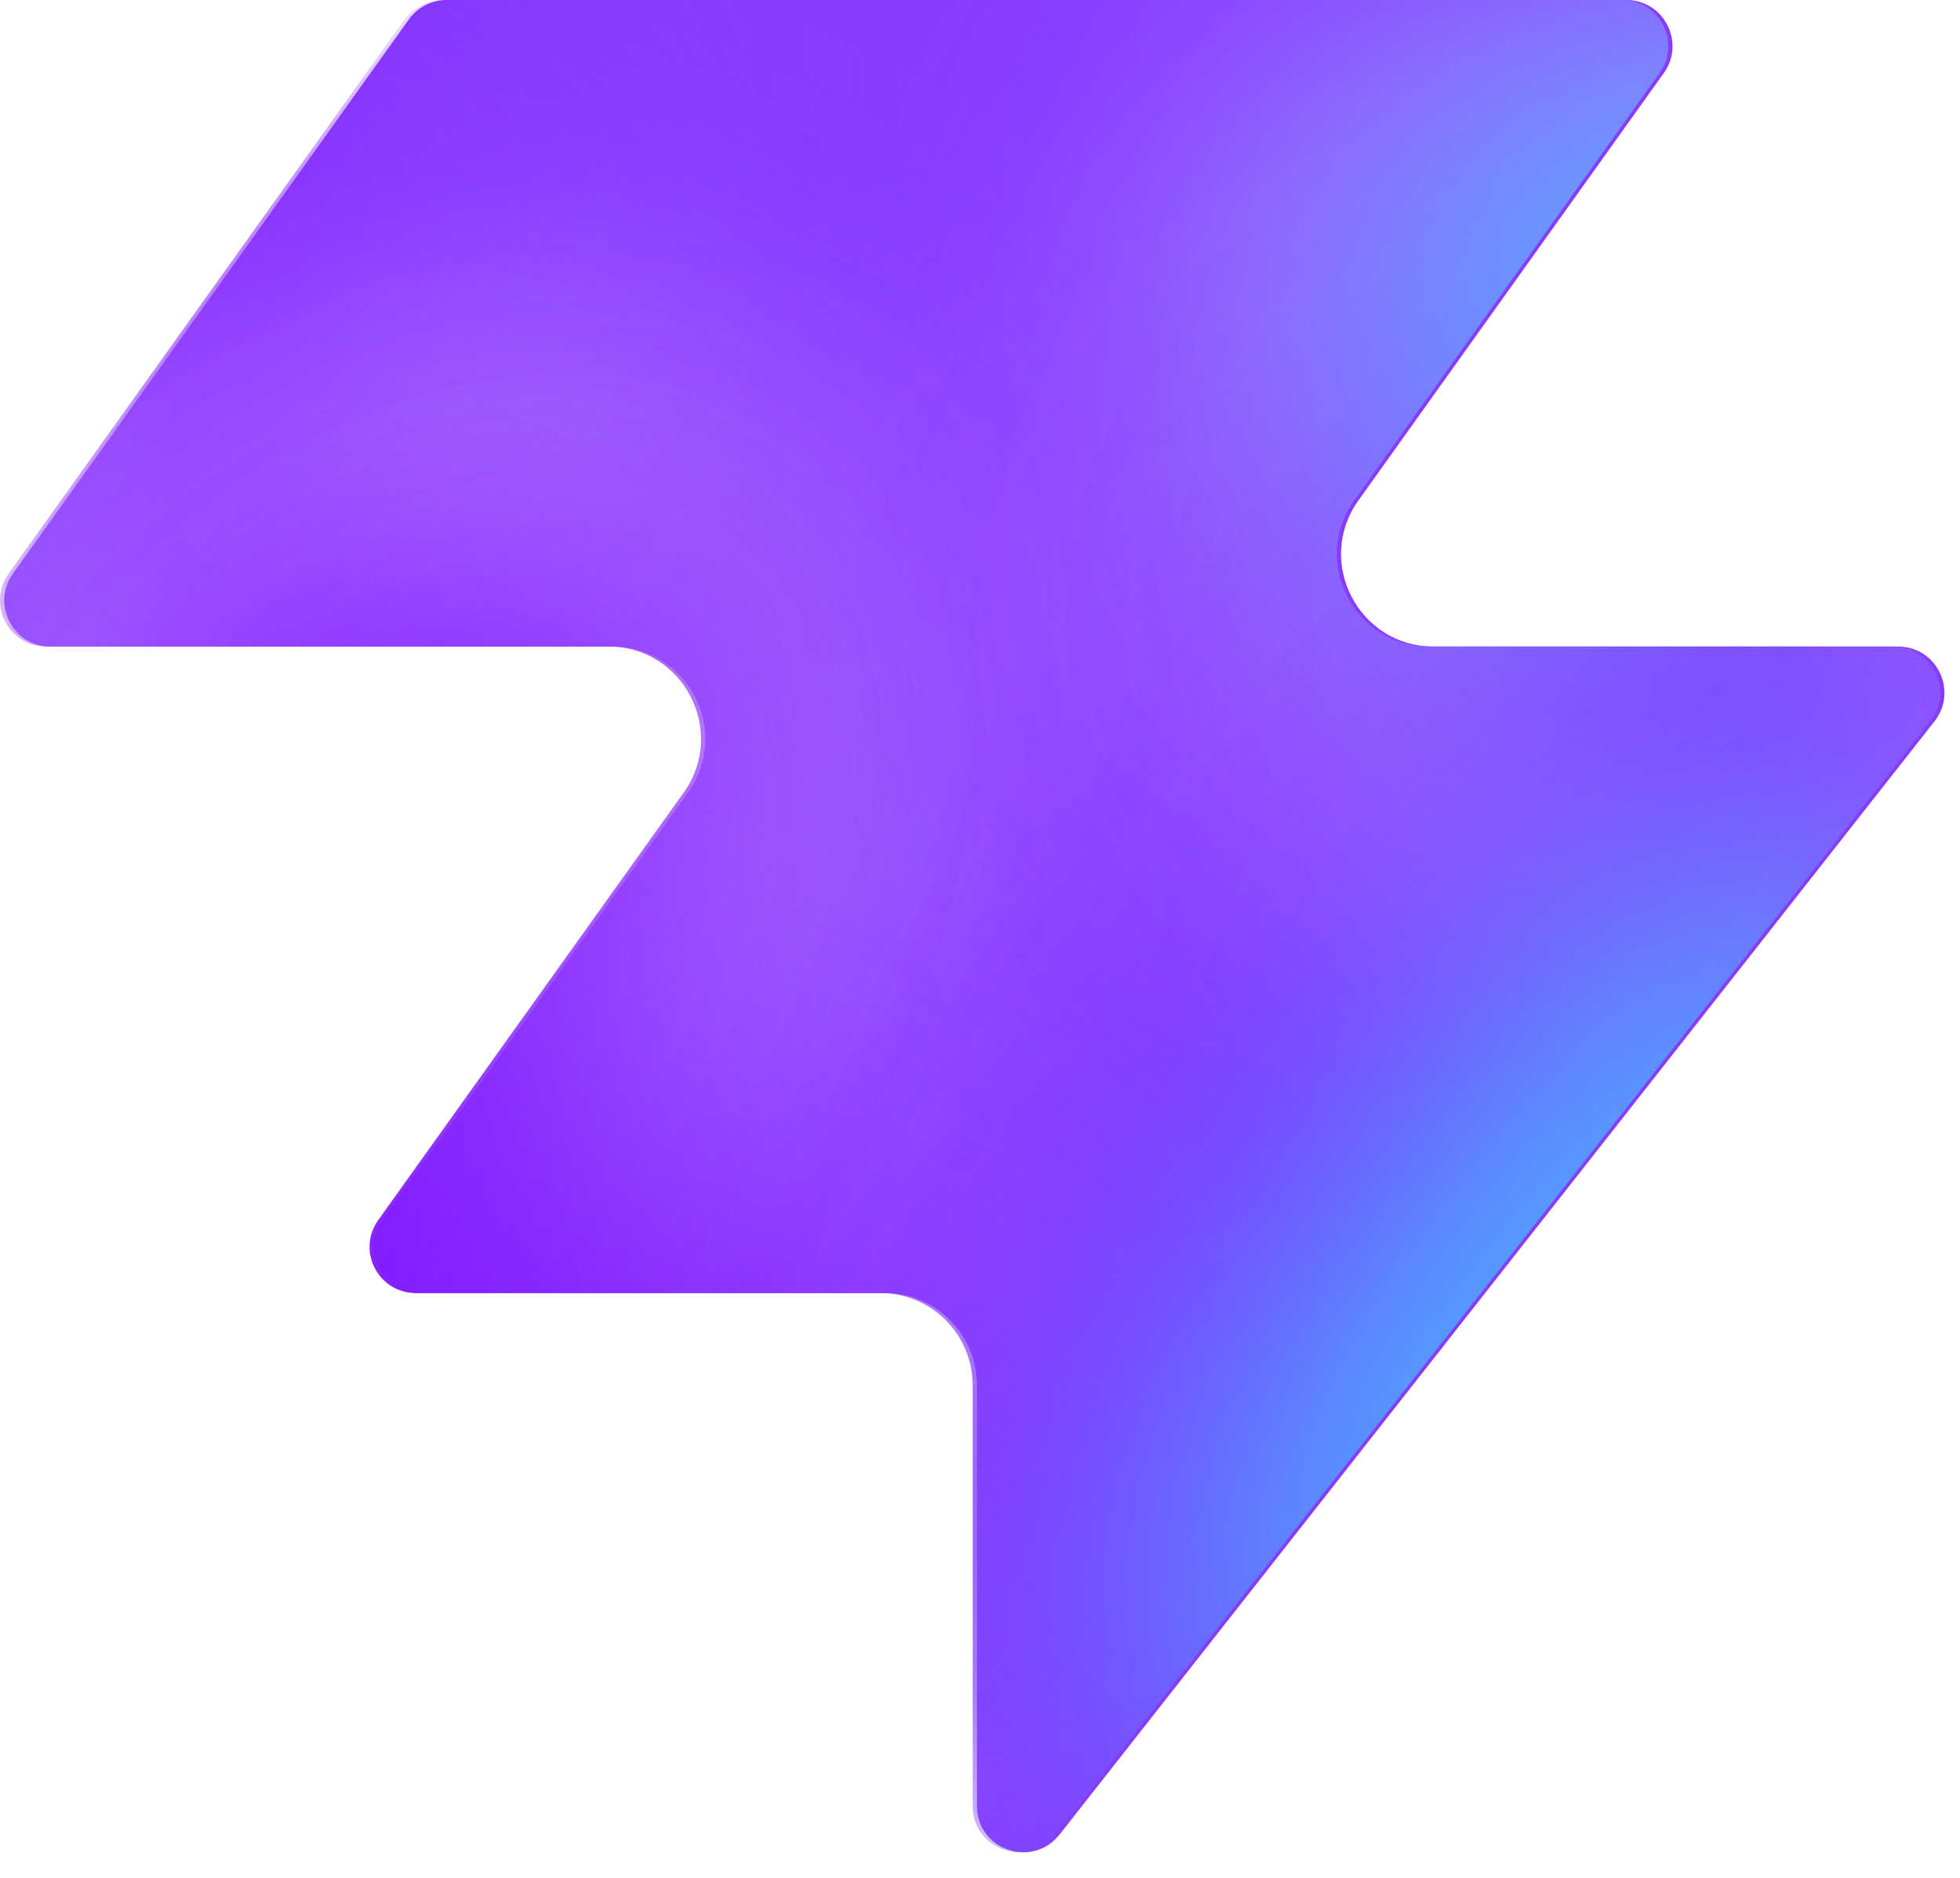
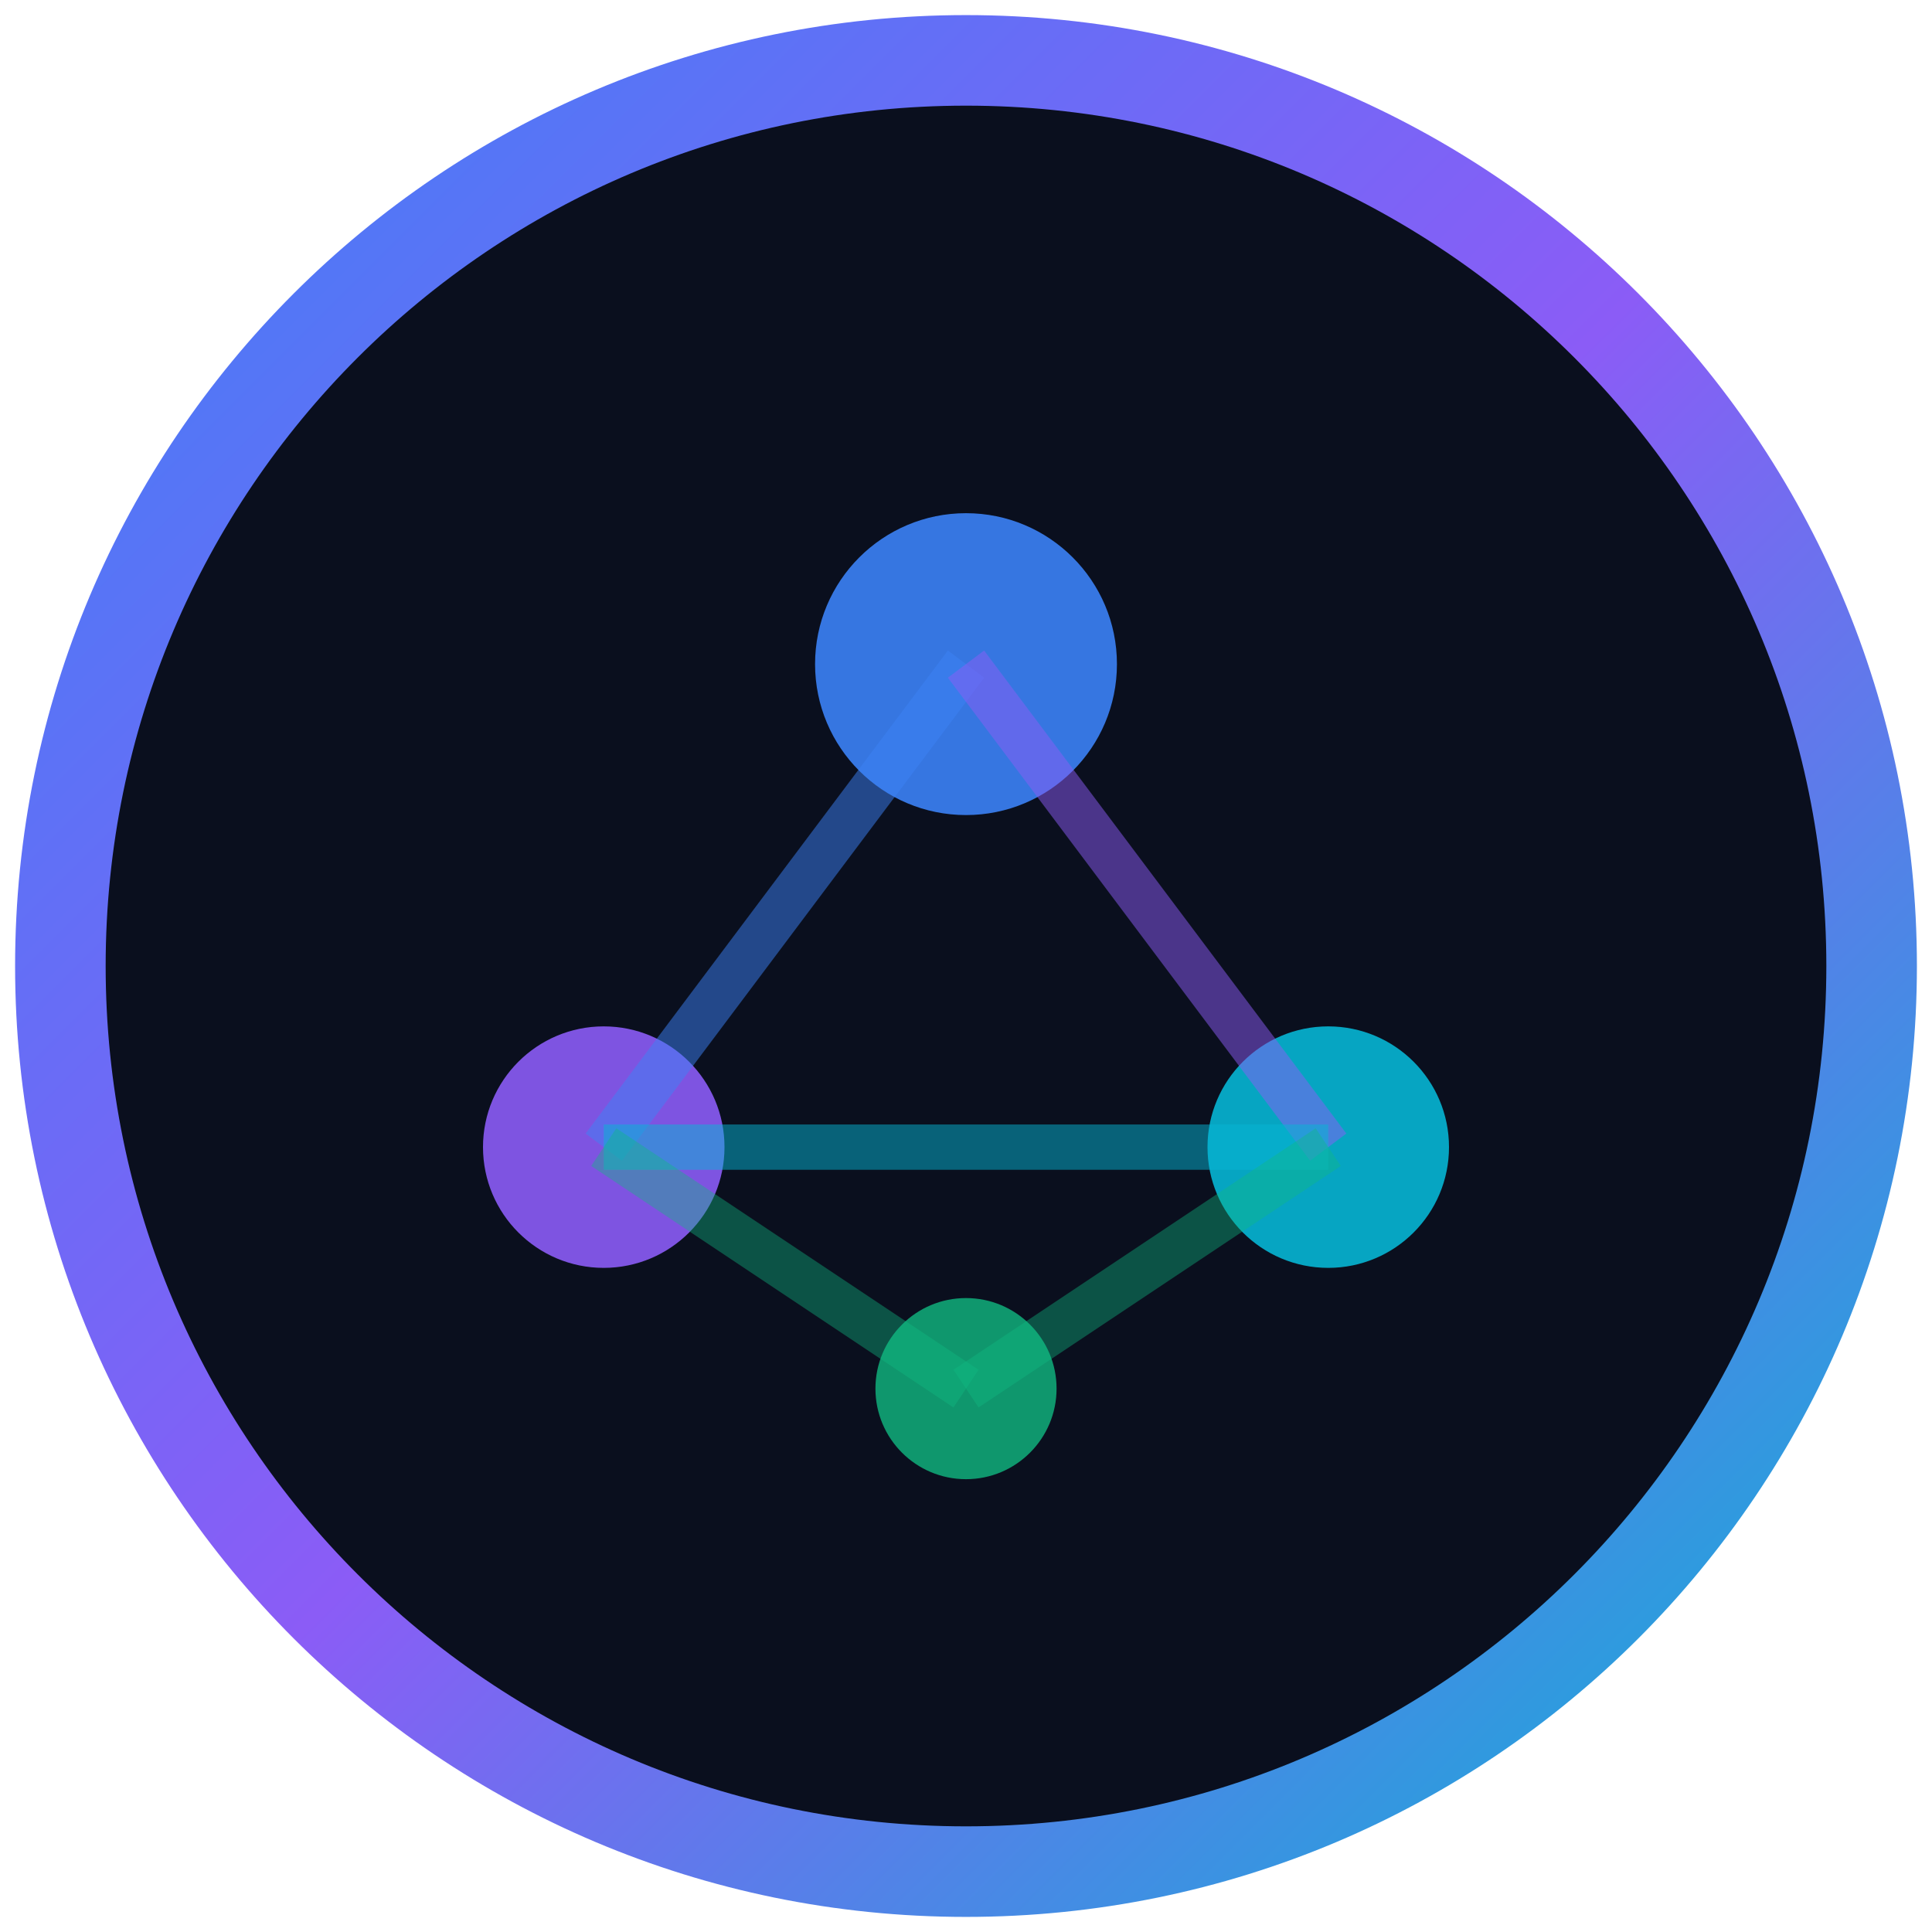
- <svg xmlns="http://www.w3.org/2000/svg" width="48" height="46" fill="none" viewBox="0 0 48 46">
-   <path fill="#863bff" d="M25.946 44.938c-.664.845-2.021.375-2.021-.698V33.937a2.26 2.26 0 0 0-2.262-2.262H10.287c-.92 0-1.456-1.04-.92-1.788l7.48-10.471c1.07-1.497 0-3.578-1.842-3.578H1.237c-.92 0-1.456-1.04-.92-1.788L10.013.474c.214-.297.556-.474.92-.474h28.894c.92 0 1.456 1.04.92 1.788l-7.48 10.471c-1.07 1.498 0 3.579 1.842 3.579h11.377c.943 0 1.473 1.088.89 1.83L25.947 44.94z" style="fill:#863bff;fill:color(display-p3 .525 .23 1);fill-opacity:1" />
-   <mask id="a" width="48" height="46" x="0" y="0" maskUnits="userSpaceOnUse" style="mask-type:alpha">
-     <path fill="#000" d="M25.842 44.938c-.664.844-2.021.375-2.021-.698V33.937a2.26 2.26 0 0 0-2.262-2.262H10.183c-.92 0-1.456-1.04-.92-1.788l7.48-10.471c1.07-1.498 0-3.579-1.842-3.579H1.133c-.92 0-1.456-1.04-.92-1.787L9.91.473c.214-.297.556-.474.92-.474h28.894c.92 0 1.456 1.04.92 1.788l-7.48 10.471c-1.07 1.498 0 3.578 1.842 3.578h11.377c.943 0 1.473 1.088.89 1.832L25.843 44.94z" style="fill:#000;fill-opacity:1" />
-   </mask>
-   <g mask="url(#a)">
-     <g filter="url(#b)">
-       <ellipse cx="5.508" cy="14.704" fill="#ede6ff" rx="5.508" ry="14.704" style="fill:#ede6ff;fill:color(display-p3 .927 .903 1);fill-opacity:1" transform="matrix(.00324 1 1 -.00324 -4.47 31.516)" />
-     </g>
-     <g filter="url(#c)">
-       <ellipse cx="10.399" cy="29.851" fill="#ede6ff" rx="10.399" ry="29.851" style="fill:#ede6ff;fill:color(display-p3 .927 .903 1);fill-opacity:1" transform="matrix(.00324 1 1 -.00324 -39.328 7.883)" />
-     </g>
-     <g filter="url(#d)">
-       <ellipse cx="5.508" cy="30.487" fill="#7e14ff" rx="5.508" ry="30.487" style="fill:#7e14ff;fill:color(display-p3 .492 .077 1);fill-opacity:1" transform="rotate(89.814 -25.913 -14.639)scale(1 -1)" />
-     </g>
-     <g filter="url(#e)">
-       <ellipse cx="5.508" cy="30.599" fill="#7e14ff" rx="5.508" ry="30.599" style="fill:#7e14ff;fill:color(display-p3 .492 .077 1);fill-opacity:1" transform="rotate(89.814 -32.644 -3.334)scale(1 -1)" />
-     </g>
-     <g filter="url(#f)">
-       <ellipse cx="5.508" cy="30.599" fill="#7e14ff" rx="5.508" ry="30.599" style="fill:#7e14ff;fill:color(display-p3 .492 .077 1);fill-opacity:1" transform="matrix(.00324 1 1 -.00324 -34.34 30.47)" />
-     </g>
-     <g filter="url(#g)">
-       <ellipse cx="14.072" cy="22.078" fill="#ede6ff" rx="14.072" ry="22.078" style="fill:#ede6ff;fill:color(display-p3 .927 .903 1);fill-opacity:1" transform="rotate(93.35 24.506 48.493)scale(-1 1)" />
-     </g>
-     <g filter="url(#h)">
-       <ellipse cx="3.47" cy="21.501" fill="#7e14ff" rx="3.47" ry="21.501" style="fill:#7e14ff;fill:color(display-p3 .492 .077 1);fill-opacity:1" transform="rotate(89.009 28.708 47.59)scale(-1 1)" />
-     </g>
-     <g filter="url(#i)">
-       <ellipse cx="3.47" cy="21.501" fill="#7e14ff" rx="3.47" ry="21.501" style="fill:#7e14ff;fill:color(display-p3 .492 .077 1);fill-opacity:1" transform="rotate(89.009 28.708 47.59)scale(-1 1)" />
-     </g>
-     <g filter="url(#j)">
-       <ellipse cx=".387" cy="8.972" fill="#7e14ff" rx="4.407" ry="29.108" style="fill:#7e14ff;fill:color(display-p3 .492 .077 1);fill-opacity:1" transform="rotate(39.51 .387 8.972)" />
-     </g>
-     <g filter="url(#k)">
-       <ellipse cx="47.523" cy="-6.092" fill="#7e14ff" rx="4.407" ry="29.108" style="fill:#7e14ff;fill:color(display-p3 .492 .077 1);fill-opacity:1" transform="rotate(37.892 47.523 -6.092)" />
-     </g>
-     <g filter="url(#l)">
-       <ellipse cx="41.412" cy="6.333" fill="#47bfff" rx="5.971" ry="9.665" style="fill:#47bfff;fill:color(display-p3 .28 .748 1);fill-opacity:1" transform="rotate(37.892 41.412 6.333)" />
-     </g>
-     <g filter="url(#m)">
-       <ellipse cx="-1.879" cy="38.332" fill="#7e14ff" rx="4.407" ry="29.108" style="fill:#7e14ff;fill:color(display-p3 .492 .077 1);fill-opacity:1" transform="rotate(37.892 -1.88 38.332)" />
-     </g>
-     <g filter="url(#n)">
-       <ellipse cx="-1.879" cy="38.332" fill="#7e14ff" rx="4.407" ry="29.108" style="fill:#7e14ff;fill:color(display-p3 .492 .077 1);fill-opacity:1" transform="rotate(37.892 -1.88 38.332)" />
-     </g>
-     <g filter="url(#o)">
-       <ellipse cx="35.651" cy="29.907" fill="#7e14ff" rx="4.407" ry="29.108" style="fill:#7e14ff;fill:color(display-p3 .492 .077 1);fill-opacity:1" transform="rotate(37.892 35.651 29.907)" />
-     </g>
-     <g filter="url(#p)">
-       <ellipse cx="38.418" cy="32.4" fill="#47bfff" rx="5.971" ry="15.297" style="fill:#47bfff;fill:color(display-p3 .28 .748 1);fill-opacity:1" transform="rotate(37.892 38.418 32.4)" />
-     </g>
-   </g>
+ <svg xmlns="http://www.w3.org/2000/svg" viewBox="0 0 64 64" fill="none">
  <defs>
-     <filter id="b" width="60.045" height="41.654" x="-19.77" y="16.149" color-interpolation-filters="sRGB" filterUnits="userSpaceOnUse">
-       <feFlood flood-opacity="0" result="BackgroundImageFix" />
-       <feBlend in="SourceGraphic" in2="BackgroundImageFix" result="shape" />
-       <feGaussianBlur result="effect1_foregroundBlur_2002_17158" stdDeviation="7.659" />
-     </filter>
-     <filter id="c" width="90.34" height="51.437" x="-54.613" y="-7.533" color-interpolation-filters="sRGB" filterUnits="userSpaceOnUse">
-       <feFlood flood-opacity="0" result="BackgroundImageFix" />
-       <feBlend in="SourceGraphic" in2="BackgroundImageFix" result="shape" />
-       <feGaussianBlur result="effect1_foregroundBlur_2002_17158" stdDeviation="7.659" />
-     </filter>
-     <filter id="d" width="79.355" height="29.4" x="-49.64" y="2.03" color-interpolation-filters="sRGB" filterUnits="userSpaceOnUse">
-       <feFlood flood-opacity="0" result="BackgroundImageFix" />
-       <feBlend in="SourceGraphic" in2="BackgroundImageFix" result="shape" />
-       <feGaussianBlur result="effect1_foregroundBlur_2002_17158" stdDeviation="4.596" />
-     </filter>
-     <filter id="e" width="79.579" height="29.4" x="-45.045" y="20.029" color-interpolation-filters="sRGB" filterUnits="userSpaceOnUse">
-       <feFlood flood-opacity="0" result="BackgroundImageFix" />
-       <feBlend in="SourceGraphic" in2="BackgroundImageFix" result="shape" />
-       <feGaussianBlur result="effect1_foregroundBlur_2002_17158" stdDeviation="4.596" />
-     </filter>
-     <filter id="f" width="79.579" height="29.4" x="-43.513" y="21.178" color-interpolation-filters="sRGB" filterUnits="userSpaceOnUse">
-       <feFlood flood-opacity="0" result="BackgroundImageFix" />
-       <feBlend in="SourceGraphic" in2="BackgroundImageFix" result="shape" />
-       <feGaussianBlur result="effect1_foregroundBlur_2002_17158" stdDeviation="4.596" />
-     </filter>
-     <filter id="g" width="74.749" height="58.852" x="15.756" y="-17.901" color-interpolation-filters="sRGB" filterUnits="userSpaceOnUse">
-       <feFlood flood-opacity="0" result="BackgroundImageFix" />
-       <feBlend in="SourceGraphic" in2="BackgroundImageFix" result="shape" />
-       <feGaussianBlur result="effect1_foregroundBlur_2002_17158" stdDeviation="7.659" />
-     </filter>
-     <filter id="h" width="61.377" height="25.362" x="23.548" y="2.284" color-interpolation-filters="sRGB" filterUnits="userSpaceOnUse">
-       <feFlood flood-opacity="0" result="BackgroundImageFix" />
-       <feBlend in="SourceGraphic" in2="BackgroundImageFix" result="shape" />
-       <feGaussianBlur result="effect1_foregroundBlur_2002_17158" stdDeviation="4.596" />
-     </filter>
-     <filter id="i" width="61.377" height="25.362" x="23.548" y="2.284" color-interpolation-filters="sRGB" filterUnits="userSpaceOnUse">
-       <feFlood flood-opacity="0" result="BackgroundImageFix" />
-       <feBlend in="SourceGraphic" in2="BackgroundImageFix" result="shape" />
-       <feGaussianBlur result="effect1_foregroundBlur_2002_17158" stdDeviation="4.596" />
-     </filter>
-     <filter id="j" width="56.045" height="63.649" x="-27.636" y="-22.853" color-interpolation-filters="sRGB" filterUnits="userSpaceOnUse">
-       <feFlood flood-opacity="0" result="BackgroundImageFix" />
-       <feBlend in="SourceGraphic" in2="BackgroundImageFix" result="shape" />
-       <feGaussianBlur result="effect1_foregroundBlur_2002_17158" stdDeviation="4.596" />
-     </filter>
-     <filter id="k" width="54.814" height="64.646" x="20.116" y="-38.415" color-interpolation-filters="sRGB" filterUnits="userSpaceOnUse">
-       <feFlood flood-opacity="0" result="BackgroundImageFix" />
-       <feBlend in="SourceGraphic" in2="BackgroundImageFix" result="shape" />
-       <feGaussianBlur result="effect1_foregroundBlur_2002_17158" stdDeviation="4.596" />
-     </filter>
-     <filter id="l" width="33.541" height="35.313" x="24.641" y="-11.323" color-interpolation-filters="sRGB" filterUnits="userSpaceOnUse">
-       <feFlood flood-opacity="0" result="BackgroundImageFix" />
-       <feBlend in="SourceGraphic" in2="BackgroundImageFix" result="shape" />
-       <feGaussianBlur result="effect1_foregroundBlur_2002_17158" stdDeviation="4.596" />
-     </filter>
-     <filter id="m" width="54.814" height="64.646" x="-29.286" y="6.009" color-interpolation-filters="sRGB" filterUnits="userSpaceOnUse">
-       <feFlood flood-opacity="0" result="BackgroundImageFix" />
-       <feBlend in="SourceGraphic" in2="BackgroundImageFix" result="shape" />
-       <feGaussianBlur result="effect1_foregroundBlur_2002_17158" stdDeviation="4.596" />
-     </filter>
-     <filter id="n" width="54.814" height="64.646" x="-29.286" y="6.009" color-interpolation-filters="sRGB" filterUnits="userSpaceOnUse">
-       <feFlood flood-opacity="0" result="BackgroundImageFix" />
-       <feBlend in="SourceGraphic" in2="BackgroundImageFix" result="shape" />
-       <feGaussianBlur result="effect1_foregroundBlur_2002_17158" stdDeviation="4.596" />
-     </filter>
-     <filter id="o" width="54.814" height="64.646" x="8.244" y="-2.416" color-interpolation-filters="sRGB" filterUnits="userSpaceOnUse">
-       <feFlood flood-opacity="0" result="BackgroundImageFix" />
-       <feBlend in="SourceGraphic" in2="BackgroundImageFix" result="shape" />
-       <feGaussianBlur result="effect1_foregroundBlur_2002_17158" stdDeviation="4.596" />
-     </filter>
-     <filter id="p" width="39.409" height="43.623" x="18.713" y="10.588" color-interpolation-filters="sRGB" filterUnits="userSpaceOnUse">
-       <feFlood flood-opacity="0" result="BackgroundImageFix" />
-       <feBlend in="SourceGraphic" in2="BackgroundImageFix" result="shape" />
-       <feGaussianBlur result="effect1_foregroundBlur_2002_17158" stdDeviation="4.596" />
-     </filter>
+     <linearGradient id="g1" x1="0" y1="0" x2="64" y2="64" gradientUnits="userSpaceOnUse">
+       <stop offset="0%" stop-color="#3b82f6" />
+       <stop offset="50%" stop-color="#8b5cf6" />
+       <stop offset="100%" stop-color="#06b6d4" />
+     </linearGradient>
  </defs>
+   <circle cx="32" cy="32" r="30" stroke="url(#g1)" stroke-width="3" fill="#0a0f1e" />
+   <circle cx="32" cy="22" r="5" fill="#3b82f6" opacity="0.9" />
+   <circle cx="20" cy="38" r="4" fill="#8b5cf6" opacity="0.9" />
+   <circle cx="44" cy="38" r="4" fill="#06b6d4" opacity="0.9" />
+   <circle cx="32" cy="46" r="3" fill="#10b981" opacity="0.8" />
+   <line x1="32" y1="22" x2="20" y2="38" stroke="#3b82f6" stroke-width="1.5" opacity="0.5" />
+   <line x1="32" y1="22" x2="44" y2="38" stroke="#8b5cf6" stroke-width="1.5" opacity="0.5" />
+   <line x1="20" y1="38" x2="44" y2="38" stroke="#06b6d4" stroke-width="1.5" opacity="0.5" />
+   <line x1="20" y1="38" x2="32" y2="46" stroke="#10b981" stroke-width="1.5" opacity="0.4" />
+   <line x1="44" y1="38" x2="32" y2="46" stroke="#10b981" stroke-width="1.5" opacity="0.4" />
</svg>
